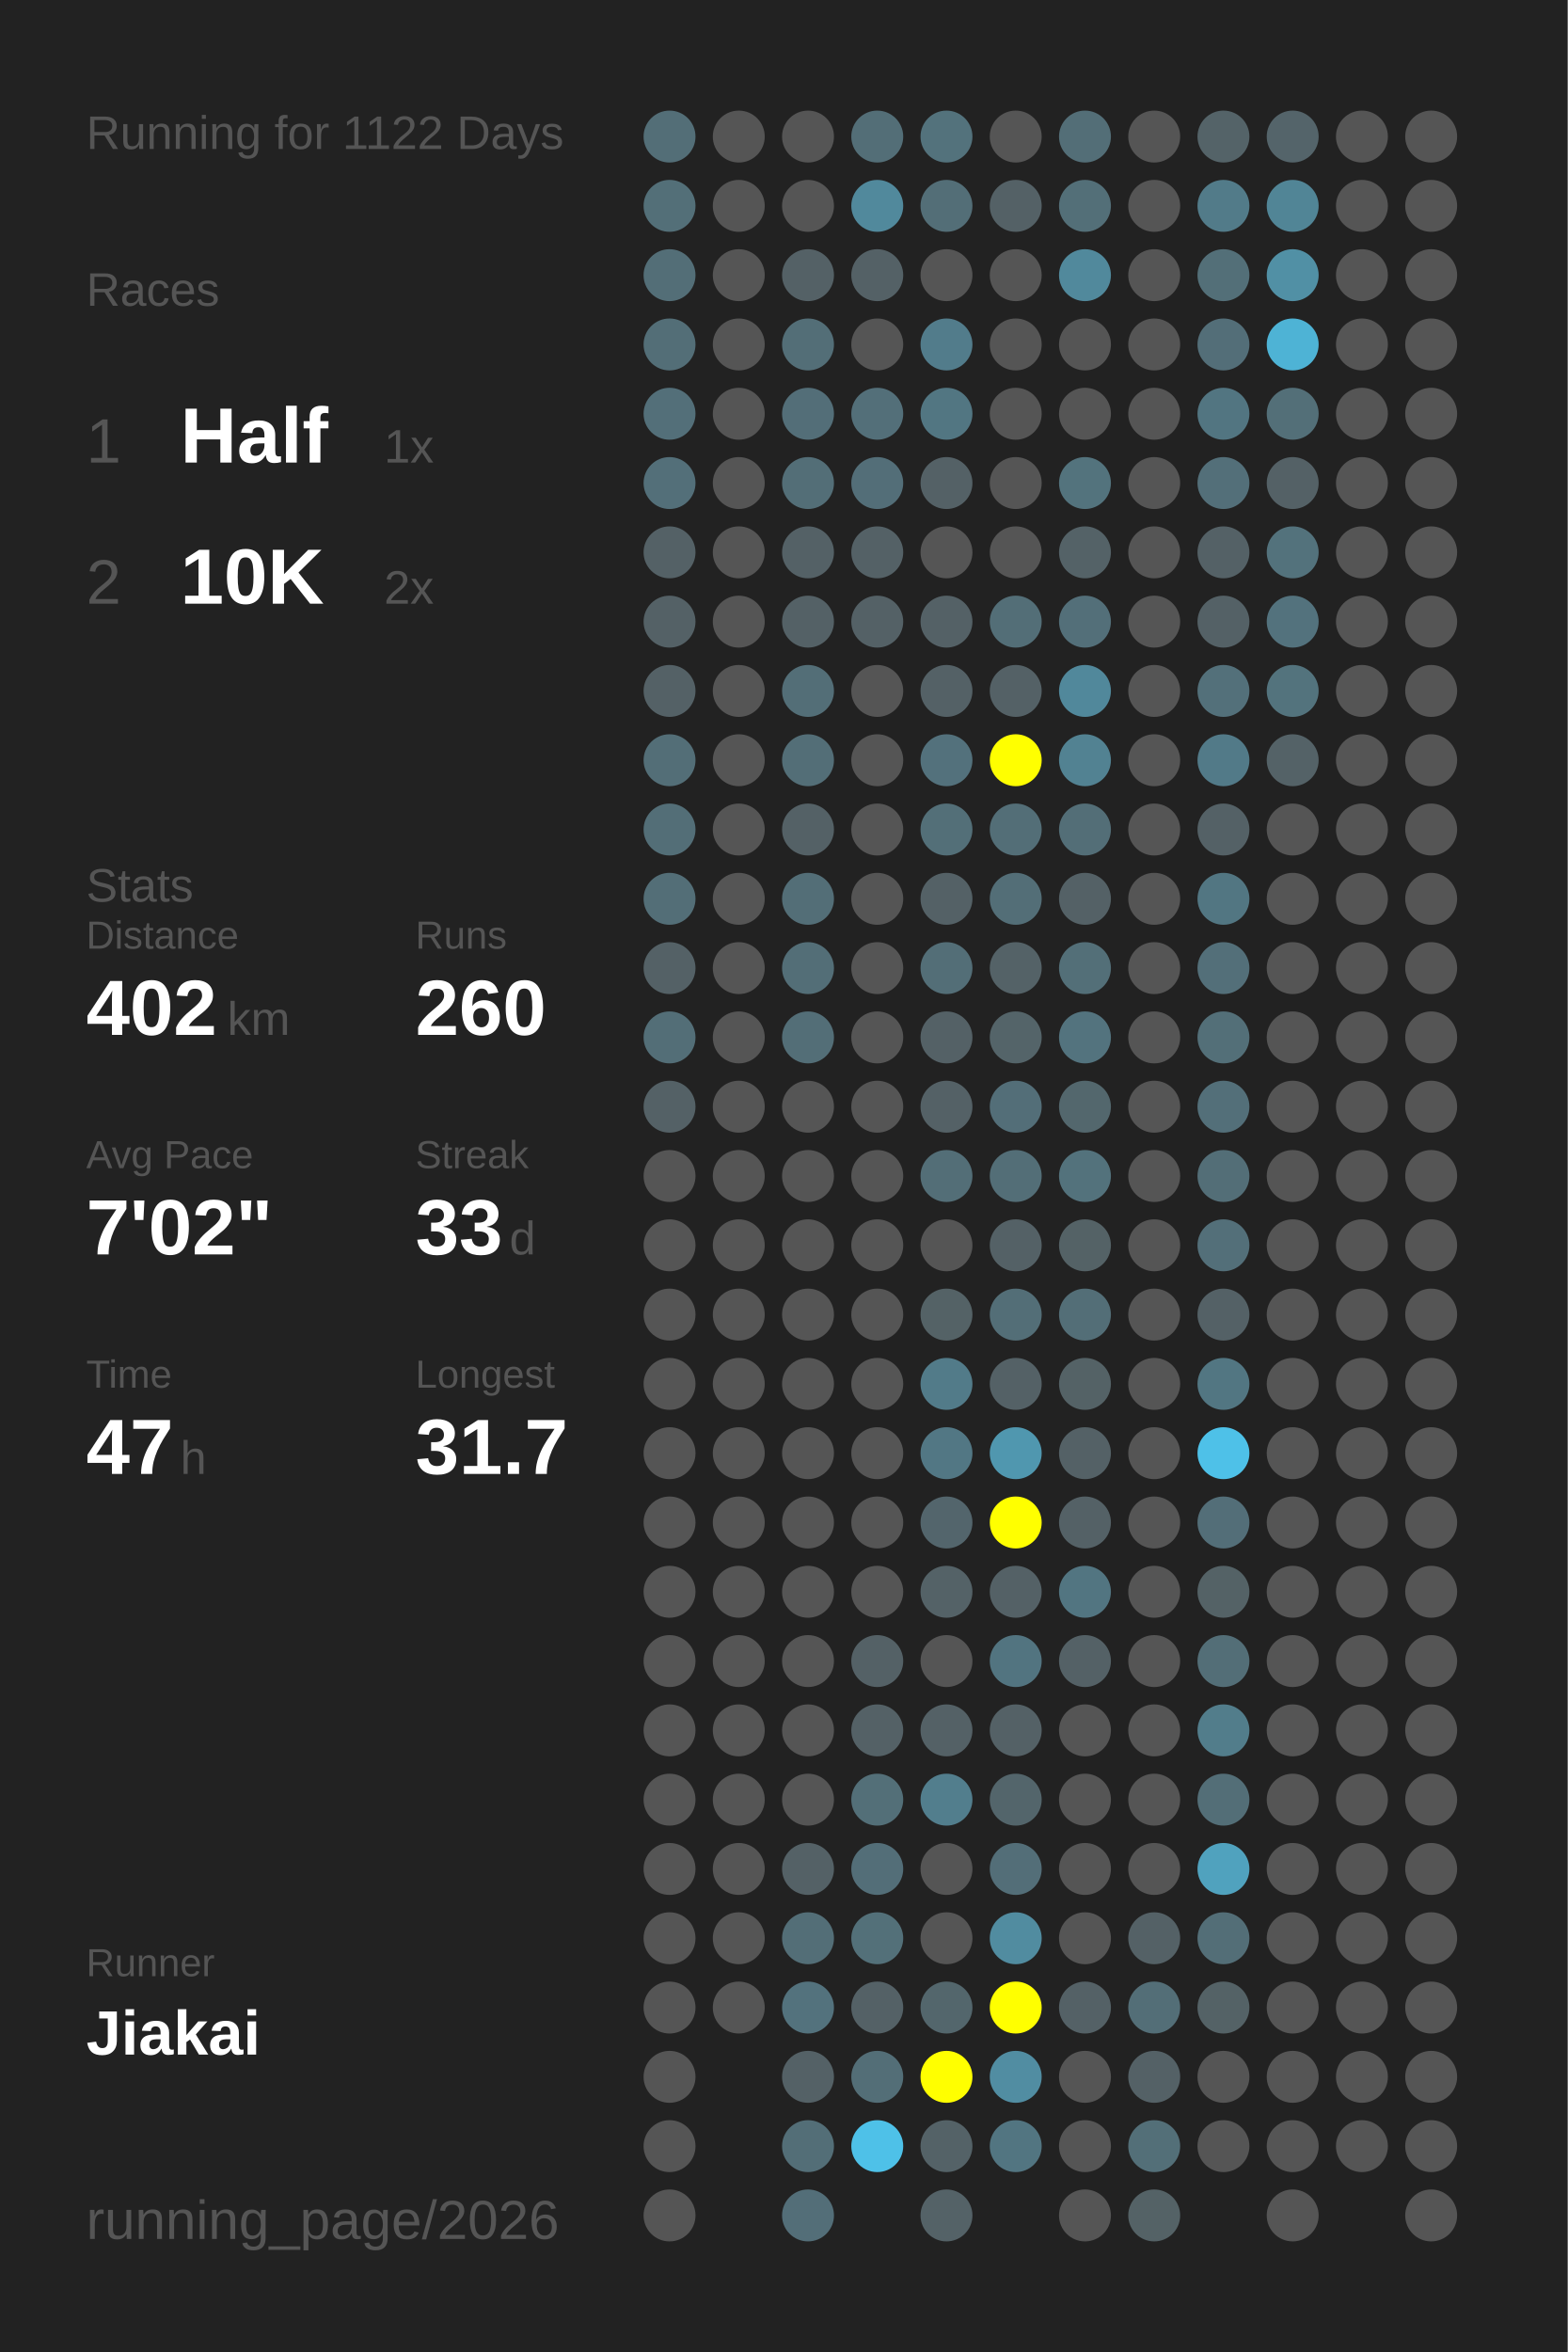
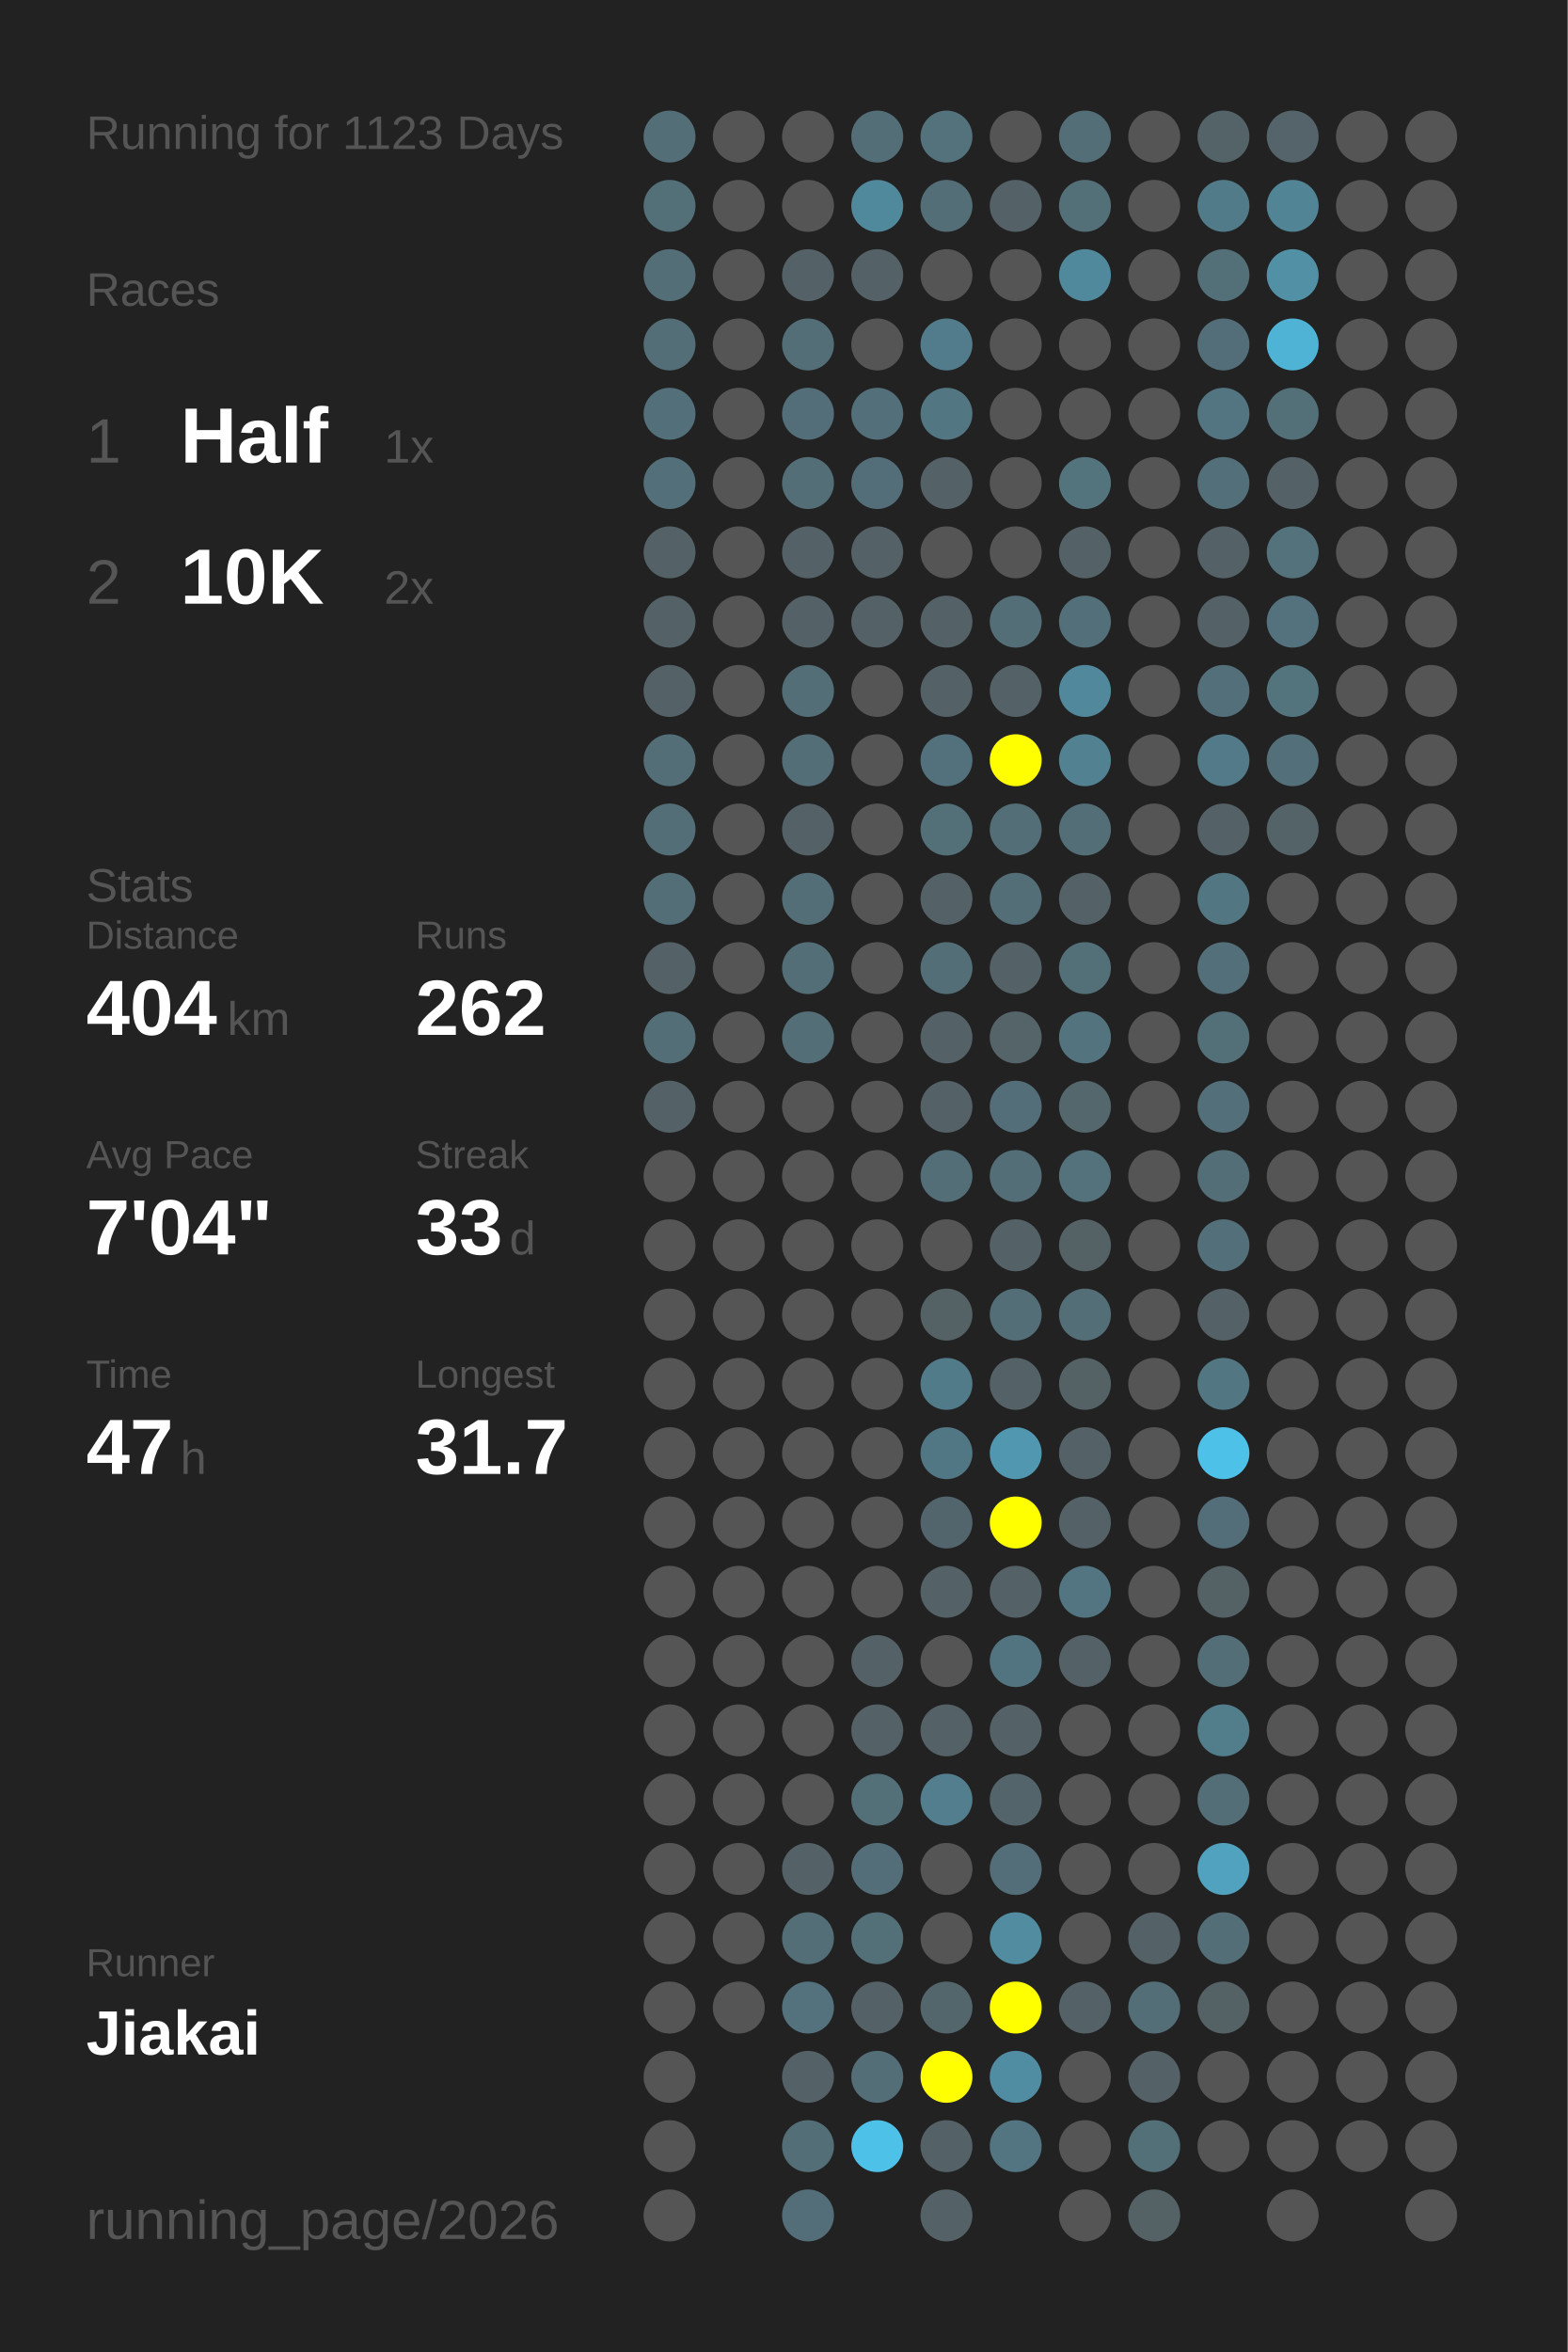
<svg xmlns="http://www.w3.org/2000/svg" baseProfile="full" height="300mm" version="1.1" viewBox="0,0,200,300" width="200mm">
  <defs />
  <rect fill="#222222" height="300" width="200" x="0" y="0" />
-   <text fill="#555555" style="font-size:6px; font-family:Arial;" x="11" y="19">Running for 1122 Days</text>
+   <text fill="#555555" style="font-size:6px; font-family:Arial;" x="11" y="19">Running for 1123 Days</text>
  <text fill="#555555" style="font-size:6px; font-family:Arial;" x="11" y="39">Races</text>
  <text fill="#555555" style="font-size:8px; font-family:Arial;" x="11" y="59">1</text>
  <text fill="#FFFFFF" style="font-size:10px; font-family:Arial; font-weight:bold;" x="23" y="59">Half</text>
  <text fill="#555555" style="font-size:6px; font-family:Arial;" x="49" y="59">1x</text>
  <text fill="#555555" style="font-size:8px; font-family:Arial;" x="11" y="77">2</text>
  <text fill="#FFFFFF" style="font-size:10px; font-family:Arial; font-weight:bold;" x="23" y="77">10K</text>
  <text fill="#555555" style="font-size:6px; font-family:Arial;" x="49" y="77">2x</text>
  <text fill="#555555" style="font-size:6px; font-family:Arial;" x="11" y="115">Stats</text>
  <text fill="#555555" style="font-size:5px; font-family:Arial;" x="11" y="121">Distance</text>
-   <text fill="#FFFFFF" style="font-size:10px; font-family:Arial; font-weight:bold;" x="11" y="132">402</text>
+   <text fill="#FFFFFF" style="font-size:10px; font-family:Arial; font-weight:bold;" x="11" y="132">404</text>
  <text fill="#555555" style="font-size:6px; font-family:Arial;" x="29" y="132">km</text>
  <text fill="#555555" style="font-size:5px; font-family:Arial;" x="53" y="121">Runs</text>
-   <text fill="#FFFFFF" style="font-size:10px; font-family:Arial; font-weight:bold;" x="53" y="132">260</text>
+   <text fill="#FFFFFF" style="font-size:10px; font-family:Arial; font-weight:bold;" x="53" y="132">262</text>
  <text fill="#555555" style="font-size:5px; font-family:Arial;" x="11" y="149">Avg Pace</text>
-   <text fill="#FFFFFF" style="font-size:10px; font-family:Arial; font-weight:bold;" x="11" y="160">7'02"</text>
+   <text fill="#FFFFFF" style="font-size:10px; font-family:Arial; font-weight:bold;" x="11" y="160">7'04"</text>
  <text fill="#555555" style="font-size:5px; font-family:Arial;" x="53" y="149">Streak</text>
  <text fill="#FFFFFF" style="font-size:10px; font-family:Arial; font-weight:bold;" x="53" y="160">33</text>
  <text fill="#555555" style="font-size:6px; font-family:Arial;" x="65" y="160">d</text>
  <text fill="#555555" style="font-size:5px; font-family:Arial;" x="11" y="177">Time</text>
  <text fill="#FFFFFF" style="font-size:10px; font-family:Arial; font-weight:bold;" x="11" y="188">47</text>
  <text fill="#555555" style="font-size:6px; font-family:Arial;" x="23" y="188">h</text>
  <text fill="#555555" style="font-size:5px; font-family:Arial;" x="53" y="177">Longest</text>
  <text fill="#FFFFFF" style="font-size:10px; font-family:Arial; font-weight:bold;" x="53" y="188">31.7</text>
  <text fill="#555555" style="font-size:5px; font-family:Arial;" x="11" y="252.065">Runner</text>
  <text fill="#FFFFFF" style="font-size:8px; font-family:Arial; font-weight:bold;" x="11" y="262.065">Jiakai</text>
  <text fill="#555555" style="font-size:7px; font-family:Arial;" x="11" y="285.581">running_page/2026</text>
  <circle cx="85.417" cy="17.419" fill="#536e77" r="3.312" />
  <circle cx="85.417" cy="26.258" fill="#536f78" r="3.312" />
  <circle cx="85.417" cy="35.097" fill="#536e77" r="3.312" />
  <circle cx="85.417" cy="43.935" fill="#536e77" r="3.312" />
  <circle cx="85.417" cy="52.774" fill="#536f79" r="3.312" />
  <circle cx="85.417" cy="61.613" fill="#536f79" r="3.312" />
  <circle cx="85.417" cy="70.452" fill="#546166" r="3.312" />
  <circle cx="85.417" cy="79.29" fill="#546166" r="3.312" />
  <circle cx="85.417" cy="88.129" fill="#546166" r="3.312" />
  <circle cx="85.417" cy="96.968" fill="#536e77" r="3.312" />
  <circle cx="85.417" cy="105.806" fill="#536e77" r="3.312" />
  <circle cx="85.417" cy="114.645" fill="#536e77" r="3.312" />
  <circle cx="85.417" cy="123.484" fill="#546166" r="3.312" />
  <circle cx="85.417" cy="132.323" fill="#536e77" r="3.312" />
  <circle cx="85.417" cy="141.161" fill="#546166" r="3.312" />
  <circle cx="85.417" cy="150" fill="#555555" r="3.312" />
  <circle cx="85.417" cy="158.839" fill="#555555" r="3.312" />
  <circle cx="85.417" cy="167.677" fill="#555555" r="3.312" />
  <circle cx="85.417" cy="176.516" fill="#555555" r="3.312" />
  <circle cx="85.417" cy="185.355" fill="#555555" r="3.312" />
  <circle cx="85.417" cy="194.194" fill="#555555" r="3.312" />
  <circle cx="85.417" cy="203.032" fill="#555555" r="3.312" />
  <circle cx="85.417" cy="211.871" fill="#555555" r="3.312" />
  <circle cx="85.417" cy="220.71" fill="#555555" r="3.312" />
  <circle cx="85.417" cy="229.548" fill="#555555" r="3.312" />
  <circle cx="85.417" cy="238.387" fill="#555555" r="3.312" />
  <circle cx="85.417" cy="247.226" fill="#555555" r="3.312" />
  <circle cx="85.417" cy="256.065" fill="#555555" r="3.312" />
  <circle cx="85.417" cy="264.903" fill="#555555" r="3.312" />
  <circle cx="85.417" cy="273.742" fill="#555555" r="3.312" />
  <circle cx="85.417" cy="282.581" fill="#555555" r="3.312" />
  <circle cx="94.25" cy="17.419" fill="#555555" r="3.312" />
  <circle cx="94.25" cy="26.258" fill="#555555" r="3.312" />
  <circle cx="94.25" cy="35.097" fill="#555555" r="3.312" />
  <circle cx="94.25" cy="43.935" fill="#555555" r="3.312" />
  <circle cx="94.25" cy="52.774" fill="#555555" r="3.312" />
  <circle cx="94.25" cy="61.613" fill="#555555" r="3.312" />
  <circle cx="94.25" cy="70.452" fill="#555555" r="3.312" />
  <circle cx="94.25" cy="79.29" fill="#555555" r="3.312" />
  <circle cx="94.25" cy="88.129" fill="#555555" r="3.312" />
  <circle cx="94.25" cy="96.968" fill="#555555" r="3.312" />
  <circle cx="94.25" cy="105.806" fill="#555555" r="3.312" />
  <circle cx="94.25" cy="114.645" fill="#555555" r="3.312" />
  <circle cx="94.25" cy="123.484" fill="#555555" r="3.312" />
  <circle cx="94.25" cy="132.323" fill="#555555" r="3.312" />
  <circle cx="94.25" cy="141.161" fill="#555555" r="3.312" />
  <circle cx="94.25" cy="150" fill="#555555" r="3.312" />
  <circle cx="94.25" cy="158.839" fill="#555555" r="3.312" />
  <circle cx="94.25" cy="167.677" fill="#555555" r="3.312" />
  <circle cx="94.25" cy="176.516" fill="#555555" r="3.312" />
  <circle cx="94.25" cy="185.355" fill="#555555" r="3.312" />
  <circle cx="94.25" cy="194.194" fill="#555555" r="3.312" />
  <circle cx="94.25" cy="203.032" fill="#555555" r="3.312" />
  <circle cx="94.25" cy="211.871" fill="#555555" r="3.312" />
  <circle cx="94.25" cy="220.71" fill="#555555" r="3.312" />
  <circle cx="94.25" cy="229.548" fill="#555555" r="3.312" />
  <circle cx="94.25" cy="238.387" fill="#555555" r="3.312" />
  <circle cx="94.25" cy="247.226" fill="#555555" r="3.312" />
  <circle cx="94.25" cy="256.065" fill="#555555" r="3.312" />
  <circle cx="103.083" cy="17.419" fill="#555555" r="3.312" />
  <circle cx="103.083" cy="26.258" fill="#555555" r="3.312" />
  <circle cx="103.083" cy="35.097" fill="#546166" r="3.312" />
  <circle cx="103.083" cy="43.935" fill="#536e77" r="3.312" />
  <circle cx="103.083" cy="52.774" fill="#536e78" r="3.312" />
  <circle cx="103.083" cy="61.613" fill="#536e77" r="3.312" />
  <circle cx="103.083" cy="70.452" fill="#546166" r="3.312" />
  <circle cx="103.083" cy="79.29" fill="#546166" r="3.312" />
  <circle cx="103.083" cy="88.129" fill="#536e77" r="3.312" />
  <circle cx="103.083" cy="96.968" fill="#536e77" r="3.312" />
  <circle cx="103.083" cy="105.806" fill="#546166" r="3.312" />
  <circle cx="103.083" cy="114.645" fill="#536e77" r="3.312" />
  <circle cx="103.083" cy="123.484" fill="#536e77" r="3.312" />
  <circle cx="103.083" cy="132.323" fill="#536e77" r="3.312" />
  <circle cx="103.083" cy="141.161" fill="#555555" r="3.312" />
  <circle cx="103.083" cy="150" fill="#555555" r="3.312" />
  <circle cx="103.083" cy="158.839" fill="#555555" r="3.312" />
  <circle cx="103.083" cy="167.677" fill="#555555" r="3.312" />
  <circle cx="103.083" cy="176.516" fill="#555555" r="3.312" />
  <circle cx="103.083" cy="185.355" fill="#555555" r="3.312" />
  <circle cx="103.083" cy="194.194" fill="#555555" r="3.312" />
  <circle cx="103.083" cy="203.032" fill="#555555" r="3.312" />
  <circle cx="103.083" cy="211.871" fill="#555555" r="3.312" />
  <circle cx="103.083" cy="220.71" fill="#555555" r="3.312" />
  <circle cx="103.083" cy="229.548" fill="#555555" r="3.312" />
  <circle cx="103.083" cy="238.387" fill="#546166" r="3.312" />
  <circle cx="103.083" cy="247.226" fill="#536e77" r="3.312" />
  <circle cx="103.083" cy="256.065" fill="#53727d" r="3.312" />
  <circle cx="103.083" cy="264.903" fill="#546166" r="3.312" />
  <circle cx="103.083" cy="273.742" fill="#536e77" r="3.312" />
  <circle cx="103.083" cy="282.581" fill="#536e78" r="3.312" />
  <circle cx="111.917" cy="17.419" fill="#536e77" r="3.312" />
  <circle cx="111.917" cy="26.258" fill="#51899c" r="3.312" />
  <circle cx="111.917" cy="35.097" fill="#546166" r="3.312" />
  <circle cx="111.917" cy="43.935" fill="#555555" r="3.312" />
  <circle cx="111.917" cy="52.774" fill="#536f79" r="3.312" />
  <circle cx="111.917" cy="61.613" fill="#536e78" r="3.312" />
  <circle cx="111.917" cy="70.452" fill="#546166" r="3.312" />
  <circle cx="111.917" cy="79.29" fill="#546166" r="3.312" />
  <circle cx="111.917" cy="88.129" fill="#555555" r="3.312" />
  <circle cx="111.917" cy="96.968" fill="#555555" r="3.312" />
  <circle cx="111.917" cy="105.806" fill="#555555" r="3.312" />
  <circle cx="111.917" cy="114.645" fill="#555555" r="3.312" />
  <circle cx="111.917" cy="123.484" fill="#555555" r="3.312" />
  <circle cx="111.917" cy="132.323" fill="#555555" r="3.312" />
  <circle cx="111.917" cy="141.161" fill="#555555" r="3.312" />
  <circle cx="111.917" cy="150" fill="#555555" r="3.312" />
  <circle cx="111.917" cy="158.839" fill="#555555" r="3.312" />
  <circle cx="111.917" cy="167.677" fill="#555555" r="3.312" />
  <circle cx="111.917" cy="176.516" fill="#555555" r="3.312" />
  <circle cx="111.917" cy="185.355" fill="#555555" r="3.312" />
  <circle cx="111.917" cy="194.194" fill="#555555" r="3.312" />
  <circle cx="111.917" cy="203.032" fill="#555555" r="3.312" />
  <circle cx="111.917" cy="211.871" fill="#546166" r="3.312" />
  <circle cx="111.917" cy="220.71" fill="#546166" r="3.312" />
  <circle cx="111.917" cy="229.548" fill="#536f78" r="3.312" />
  <circle cx="111.917" cy="238.387" fill="#536e78" r="3.312" />
  <circle cx="111.917" cy="247.226" fill="#537079" r="3.312" />
  <circle cx="111.917" cy="256.065" fill="#546166" r="3.312" />
  <circle cx="111.917" cy="264.903" fill="#536e77" r="3.312" />
  <circle cx="111.917" cy="273.742" fill="#4ec1e8" r="3.312" />
  <circle cx="120.75" cy="17.419" fill="#53727c" r="3.312" />
  <circle cx="120.75" cy="26.258" fill="#536e77" r="3.312" />
  <circle cx="120.75" cy="35.097" fill="#555555" r="3.312" />
  <circle cx="120.75" cy="43.935" fill="#527c8b" r="3.312" />
  <circle cx="120.75" cy="52.774" fill="#527682" r="3.312" />
  <circle cx="120.75" cy="61.613" fill="#546166" r="3.312" />
  <circle cx="120.75" cy="70.452" fill="#555555" r="3.312" />
  <circle cx="120.75" cy="79.29" fill="#546166" r="3.312" />
  <circle cx="120.75" cy="88.129" fill="#546166" r="3.312" />
  <circle cx="120.75" cy="96.968" fill="#53717c" r="3.312" />
  <circle cx="120.75" cy="105.806" fill="#536f78" r="3.312" />
  <circle cx="120.75" cy="114.645" fill="#546166" r="3.312" />
  <circle cx="120.75" cy="123.484" fill="#536e77" r="3.312" />
  <circle cx="120.75" cy="132.323" fill="#546166" r="3.312" />
  <circle cx="120.75" cy="141.161" fill="#546166" r="3.312" />
  <circle cx="120.75" cy="150" fill="#536e77" r="3.312" />
  <circle cx="120.75" cy="158.839" fill="#555555" r="3.312" />
  <circle cx="120.75" cy="167.677" fill="#546266" r="3.312" />
  <circle cx="120.75" cy="176.516" fill="#527b89" r="3.312" />
  <circle cx="120.75" cy="185.355" fill="#527784" r="3.312" />
  <circle cx="120.75" cy="194.194" fill="#53656c" r="3.312" />
  <circle cx="120.75" cy="203.032" fill="#546267" r="3.312" />
  <circle cx="120.75" cy="211.871" fill="#555555" r="3.312" />
  <circle cx="120.75" cy="220.71" fill="#546166" r="3.312" />
  <circle cx="120.75" cy="229.548" fill="#527e8d" r="3.312" />
  <circle cx="120.75" cy="238.387" fill="#555555" r="3.312" />
  <circle cx="120.75" cy="247.226" fill="#555555" r="3.312" />
  <circle cx="120.75" cy="256.065" fill="#53666c" r="3.312" />
  <circle cx="120.75" cy="264.903" fill="#FFFF00" r="3.312" />
  <circle cx="120.75" cy="273.742" fill="#546267" r="3.312" />
  <circle cx="120.75" cy="282.581" fill="#546267" r="3.312" />
  <circle cx="129.583" cy="17.419" fill="#555555" r="3.312" />
  <circle cx="129.583" cy="26.258" fill="#546166" r="3.312" />
  <circle cx="129.583" cy="35.097" fill="#555555" r="3.312" />
  <circle cx="129.583" cy="43.935" fill="#555555" r="3.312" />
  <circle cx="129.583" cy="52.774" fill="#555555" r="3.312" />
  <circle cx="129.583" cy="61.613" fill="#555555" r="3.312" />
  <circle cx="129.583" cy="70.452" fill="#555555" r="3.312" />
  <circle cx="129.583" cy="79.29" fill="#536e77" r="3.312" />
  <circle cx="129.583" cy="88.129" fill="#546166" r="3.312" />
  <circle cx="129.583" cy="96.968" fill="#FFFF00" r="3.312" />
  <circle cx="129.583" cy="105.806" fill="#536e77" r="3.312" />
  <circle cx="129.583" cy="114.645" fill="#536e77" r="3.312" />
  <circle cx="129.583" cy="123.484" fill="#546267" r="3.312" />
  <circle cx="129.583" cy="132.323" fill="#546469" r="3.312" />
  <circle cx="129.583" cy="141.161" fill="#536e78" r="3.312" />
  <circle cx="129.583" cy="150" fill="#536e77" r="3.312" />
  <circle cx="129.583" cy="158.839" fill="#546166" r="3.312" />
  <circle cx="129.583" cy="167.677" fill="#536e77" r="3.312" />
  <circle cx="129.583" cy="176.516" fill="#546166" r="3.312" />
  <circle cx="129.583" cy="185.355" fill="#5097af" r="3.312" />
  <circle cx="129.583" cy="194.194" fill="#FFFF00" r="3.312" />
  <circle cx="129.583" cy="203.032" fill="#546166" r="3.312" />
  <circle cx="129.583" cy="211.871" fill="#527480" r="3.312" />
  <circle cx="129.583" cy="220.71" fill="#546166" r="3.312" />
  <circle cx="129.583" cy="229.548" fill="#53656b" r="3.312" />
  <circle cx="129.583" cy="238.387" fill="#536e78" r="3.312" />
  <circle cx="129.583" cy="247.226" fill="#518ca0" r="3.312" />
  <circle cx="129.583" cy="256.065" fill="#FFFF00" r="3.312" />
  <circle cx="129.583" cy="264.903" fill="#518da2" r="3.312" />
  <circle cx="129.583" cy="273.742" fill="#527581" r="3.312" />
  <circle cx="138.417" cy="17.419" fill="#536e77" r="3.312" />
  <circle cx="138.417" cy="26.258" fill="#536f78" r="3.312" />
  <circle cx="138.417" cy="35.097" fill="#51899c" r="3.312" />
  <circle cx="138.417" cy="43.935" fill="#555555" r="3.312" />
  <circle cx="138.417" cy="52.774" fill="#555555" r="3.312" />
  <circle cx="138.417" cy="61.613" fill="#53737d" r="3.312" />
  <circle cx="138.417" cy="70.452" fill="#546267" r="3.312" />
  <circle cx="138.417" cy="79.29" fill="#536f79" r="3.312" />
  <circle cx="138.417" cy="88.129" fill="#51889b" r="3.312" />
  <circle cx="138.417" cy="96.968" fill="#528292" r="3.312" />
  <circle cx="138.417" cy="105.806" fill="#536e77" r="3.312" />
  <circle cx="138.417" cy="114.645" fill="#546166" r="3.312" />
  <circle cx="138.417" cy="123.484" fill="#536f78" r="3.312" />
  <circle cx="138.417" cy="132.323" fill="#53737e" r="3.312" />
  <circle cx="138.417" cy="141.161" fill="#53676d" r="3.312" />
  <circle cx="138.417" cy="150" fill="#53727c" r="3.312" />
  <circle cx="138.417" cy="158.839" fill="#546266" r="3.312" />
  <circle cx="138.417" cy="167.677" fill="#536e77" r="3.312" />
  <circle cx="138.417" cy="176.516" fill="#546266" r="3.312" />
  <circle cx="138.417" cy="185.355" fill="#546166" r="3.312" />
  <circle cx="138.417" cy="194.194" fill="#546166" r="3.312" />
  <circle cx="138.417" cy="203.032" fill="#527581" r="3.312" />
  <circle cx="138.417" cy="211.871" fill="#546166" r="3.312" />
  <circle cx="138.417" cy="220.71" fill="#555555" r="3.312" />
  <circle cx="138.417" cy="229.548" fill="#555555" r="3.312" />
  <circle cx="138.417" cy="238.387" fill="#555555" r="3.312" />
  <circle cx="138.417" cy="247.226" fill="#555555" r="3.312" />
  <circle cx="138.417" cy="256.065" fill="#546166" r="3.312" />
  <circle cx="138.417" cy="264.903" fill="#555555" r="3.312" />
  <circle cx="138.417" cy="273.742" fill="#555555" r="3.312" />
  <circle cx="138.417" cy="282.581" fill="#555555" r="3.312" />
  <circle cx="147.25" cy="17.419" fill="#555555" r="3.312" />
  <circle cx="147.25" cy="26.258" fill="#555555" r="3.312" />
  <circle cx="147.25" cy="35.097" fill="#555555" r="3.312" />
  <circle cx="147.25" cy="43.935" fill="#555555" r="3.312" />
  <circle cx="147.25" cy="52.774" fill="#555555" r="3.312" />
  <circle cx="147.25" cy="61.613" fill="#555555" r="3.312" />
  <circle cx="147.25" cy="70.452" fill="#555555" r="3.312" />
  <circle cx="147.25" cy="79.29" fill="#555555" r="3.312" />
  <circle cx="147.25" cy="88.129" fill="#555555" r="3.312" />
  <circle cx="147.25" cy="96.968" fill="#555555" r="3.312" />
  <circle cx="147.25" cy="105.806" fill="#555555" r="3.312" />
  <circle cx="147.25" cy="114.645" fill="#555555" r="3.312" />
  <circle cx="147.25" cy="123.484" fill="#555555" r="3.312" />
  <circle cx="147.25" cy="132.323" fill="#555555" r="3.312" />
  <circle cx="147.25" cy="141.161" fill="#555555" r="3.312" />
  <circle cx="147.25" cy="150" fill="#555555" r="3.312" />
  <circle cx="147.25" cy="158.839" fill="#555555" r="3.312" />
  <circle cx="147.25" cy="167.677" fill="#555555" r="3.312" />
  <circle cx="147.25" cy="176.516" fill="#555555" r="3.312" />
  <circle cx="147.25" cy="185.355" fill="#555555" r="3.312" />
  <circle cx="147.25" cy="194.194" fill="#555555" r="3.312" />
  <circle cx="147.25" cy="203.032" fill="#555555" r="3.312" />
  <circle cx="147.25" cy="211.871" fill="#555555" r="3.312" />
  <circle cx="147.25" cy="220.71" fill="#555555" r="3.312" />
  <circle cx="147.25" cy="229.548" fill="#555555" r="3.312" />
  <circle cx="147.25" cy="238.387" fill="#555555" r="3.312" />
  <circle cx="147.25" cy="247.226" fill="#546166" r="3.312" />
  <circle cx="147.25" cy="256.065" fill="#536e77" r="3.312" />
  <circle cx="147.25" cy="264.903" fill="#546166" r="3.312" />
  <circle cx="147.25" cy="273.742" fill="#536f78" r="3.312" />
  <circle cx="147.25" cy="282.581" fill="#546266" r="3.312" />
  <circle cx="156.083" cy="17.419" fill="#546368" r="3.312" />
  <circle cx="156.083" cy="26.258" fill="#527b89" r="3.312" />
  <circle cx="156.083" cy="35.097" fill="#536f78" r="3.312" />
  <circle cx="156.083" cy="43.935" fill="#536e78" r="3.312" />
  <circle cx="156.083" cy="52.774" fill="#527581" r="3.312" />
  <circle cx="156.083" cy="61.613" fill="#536f79" r="3.312" />
  <circle cx="156.083" cy="70.452" fill="#546166" r="3.312" />
  <circle cx="156.083" cy="79.29" fill="#546166" r="3.312" />
  <circle cx="156.083" cy="88.129" fill="#53707a" r="3.312" />
  <circle cx="156.083" cy="96.968" fill="#527a88" r="3.312" />
  <circle cx="156.083" cy="105.806" fill="#546166" r="3.312" />
  <circle cx="156.083" cy="114.645" fill="#527682" r="3.312" />
  <circle cx="156.083" cy="123.484" fill="#536f79" r="3.312" />
  <circle cx="156.083" cy="132.323" fill="#536f78" r="3.312" />
  <circle cx="156.083" cy="141.161" fill="#536f79" r="3.312" />
  <circle cx="156.083" cy="150" fill="#536e77" r="3.312" />
  <circle cx="156.083" cy="158.839" fill="#536f79" r="3.312" />
  <circle cx="156.083" cy="167.677" fill="#546166" r="3.312" />
  <circle cx="156.083" cy="176.516" fill="#527682" r="3.312" />
  <circle cx="156.083" cy="185.355" fill="#4ec1e8" r="3.312" />
  <circle cx="156.083" cy="194.194" fill="#536e78" r="3.312" />
  <circle cx="156.083" cy="203.032" fill="#546266" r="3.312" />
  <circle cx="156.083" cy="211.871" fill="#536e77" r="3.312" />
  <circle cx="156.083" cy="220.71" fill="#527d8b" r="3.312" />
  <circle cx="156.083" cy="229.548" fill="#536e77" r="3.312" />
  <circle cx="156.083" cy="238.387" fill="#50a2be" r="3.312" />
  <circle cx="156.083" cy="247.226" fill="#536e77" r="3.312" />
  <circle cx="156.083" cy="256.065" fill="#546266" r="3.312" />
  <circle cx="156.083" cy="264.903" fill="#555555" r="3.312" />
  <circle cx="156.083" cy="273.742" fill="#555555" r="3.312" />
  <circle cx="164.917" cy="17.419" fill="#54646a" r="3.312" />
  <circle cx="164.917" cy="26.258" fill="#518596" r="3.312" />
  <circle cx="164.917" cy="35.097" fill="#5190a5" r="3.312" />
  <circle cx="164.917" cy="43.935" fill="#4eb3d5" r="3.312" />
  <circle cx="164.917" cy="52.774" fill="#536f78" r="3.312" />
  <circle cx="164.917" cy="61.613" fill="#546166" r="3.312" />
  <circle cx="164.917" cy="70.452" fill="#53727c" r="3.312" />
  <circle cx="164.917" cy="79.29" fill="#53727d" r="3.312" />
  <circle cx="164.917" cy="88.129" fill="#53737d" r="3.312" />
-   <circle cx="164.917" cy="96.968" fill="#546267" r="3.312" />
-   <circle cx="164.917" cy="105.806" fill="#555555" r="3.312" />
+   <circle cx="164.917" cy="96.968" fill="#536f79" r="3.312" />
+   <circle cx="164.917" cy="105.806" fill="#546368" r="3.312" />
  <circle cx="164.917" cy="114.645" fill="#555555" r="3.312" />
  <circle cx="164.917" cy="123.484" fill="#555555" r="3.312" />
  <circle cx="164.917" cy="132.323" fill="#555555" r="3.312" />
  <circle cx="164.917" cy="141.161" fill="#555555" r="3.312" />
  <circle cx="164.917" cy="150" fill="#555555" r="3.312" />
  <circle cx="164.917" cy="158.839" fill="#555555" r="3.312" />
  <circle cx="164.917" cy="167.677" fill="#555555" r="3.312" />
  <circle cx="164.917" cy="176.516" fill="#555555" r="3.312" />
  <circle cx="164.917" cy="185.355" fill="#555555" r="3.312" />
  <circle cx="164.917" cy="194.194" fill="#555555" r="3.312" />
  <circle cx="164.917" cy="203.032" fill="#555555" r="3.312" />
  <circle cx="164.917" cy="211.871" fill="#555555" r="3.312" />
  <circle cx="164.917" cy="220.71" fill="#555555" r="3.312" />
  <circle cx="164.917" cy="229.548" fill="#555555" r="3.312" />
  <circle cx="164.917" cy="238.387" fill="#555555" r="3.312" />
  <circle cx="164.917" cy="247.226" fill="#555555" r="3.312" />
  <circle cx="164.917" cy="256.065" fill="#555555" r="3.312" />
  <circle cx="164.917" cy="264.903" fill="#555555" r="3.312" />
  <circle cx="164.917" cy="273.742" fill="#555555" r="3.312" />
  <circle cx="164.917" cy="282.581" fill="#555555" r="3.312" />
  <circle cx="173.75" cy="17.419" fill="#555555" r="3.312" />
  <circle cx="173.75" cy="26.258" fill="#555555" r="3.312" />
  <circle cx="173.75" cy="35.097" fill="#555555" r="3.312" />
  <circle cx="173.75" cy="43.935" fill="#555555" r="3.312" />
  <circle cx="173.75" cy="52.774" fill="#555555" r="3.312" />
  <circle cx="173.75" cy="61.613" fill="#555555" r="3.312" />
  <circle cx="173.75" cy="70.452" fill="#555555" r="3.312" />
  <circle cx="173.75" cy="79.29" fill="#555555" r="3.312" />
  <circle cx="173.75" cy="88.129" fill="#555555" r="3.312" />
  <circle cx="173.75" cy="96.968" fill="#555555" r="3.312" />
  <circle cx="173.75" cy="105.806" fill="#555555" r="3.312" />
  <circle cx="173.75" cy="114.645" fill="#555555" r="3.312" />
  <circle cx="173.75" cy="123.484" fill="#555555" r="3.312" />
  <circle cx="173.75" cy="132.323" fill="#555555" r="3.312" />
  <circle cx="173.75" cy="141.161" fill="#555555" r="3.312" />
  <circle cx="173.75" cy="150" fill="#555555" r="3.312" />
  <circle cx="173.75" cy="158.839" fill="#555555" r="3.312" />
  <circle cx="173.75" cy="167.677" fill="#555555" r="3.312" />
  <circle cx="173.75" cy="176.516" fill="#555555" r="3.312" />
  <circle cx="173.75" cy="185.355" fill="#555555" r="3.312" />
  <circle cx="173.75" cy="194.194" fill="#555555" r="3.312" />
  <circle cx="173.75" cy="203.032" fill="#555555" r="3.312" />
  <circle cx="173.75" cy="211.871" fill="#555555" r="3.312" />
  <circle cx="173.75" cy="220.71" fill="#555555" r="3.312" />
  <circle cx="173.75" cy="229.548" fill="#555555" r="3.312" />
  <circle cx="173.75" cy="238.387" fill="#555555" r="3.312" />
  <circle cx="173.75" cy="247.226" fill="#555555" r="3.312" />
  <circle cx="173.75" cy="256.065" fill="#555555" r="3.312" />
  <circle cx="173.75" cy="264.903" fill="#555555" r="3.312" />
  <circle cx="173.75" cy="273.742" fill="#555555" r="3.312" />
  <circle cx="182.583" cy="17.419" fill="#555555" r="3.312" />
  <circle cx="182.583" cy="26.258" fill="#555555" r="3.312" />
  <circle cx="182.583" cy="35.097" fill="#555555" r="3.312" />
  <circle cx="182.583" cy="43.935" fill="#555555" r="3.312" />
  <circle cx="182.583" cy="52.774" fill="#555555" r="3.312" />
  <circle cx="182.583" cy="61.613" fill="#555555" r="3.312" />
  <circle cx="182.583" cy="70.452" fill="#555555" r="3.312" />
  <circle cx="182.583" cy="79.29" fill="#555555" r="3.312" />
  <circle cx="182.583" cy="88.129" fill="#555555" r="3.312" />
  <circle cx="182.583" cy="96.968" fill="#555555" r="3.312" />
  <circle cx="182.583" cy="105.806" fill="#555555" r="3.312" />
  <circle cx="182.583" cy="114.645" fill="#555555" r="3.312" />
  <circle cx="182.583" cy="123.484" fill="#555555" r="3.312" />
  <circle cx="182.583" cy="132.323" fill="#555555" r="3.312" />
  <circle cx="182.583" cy="141.161" fill="#555555" r="3.312" />
  <circle cx="182.583" cy="150" fill="#555555" r="3.312" />
  <circle cx="182.583" cy="158.839" fill="#555555" r="3.312" />
  <circle cx="182.583" cy="167.677" fill="#555555" r="3.312" />
  <circle cx="182.583" cy="176.516" fill="#555555" r="3.312" />
  <circle cx="182.583" cy="185.355" fill="#555555" r="3.312" />
  <circle cx="182.583" cy="194.194" fill="#555555" r="3.312" />
  <circle cx="182.583" cy="203.032" fill="#555555" r="3.312" />
  <circle cx="182.583" cy="211.871" fill="#555555" r="3.312" />
  <circle cx="182.583" cy="220.71" fill="#555555" r="3.312" />
  <circle cx="182.583" cy="229.548" fill="#555555" r="3.312" />
  <circle cx="182.583" cy="238.387" fill="#555555" r="3.312" />
  <circle cx="182.583" cy="247.226" fill="#555555" r="3.312" />
  <circle cx="182.583" cy="256.065" fill="#555555" r="3.312" />
  <circle cx="182.583" cy="264.903" fill="#555555" r="3.312" />
  <circle cx="182.583" cy="273.742" fill="#555555" r="3.312" />
  <circle cx="182.583" cy="282.581" fill="#555555" r="3.312" />
</svg>
